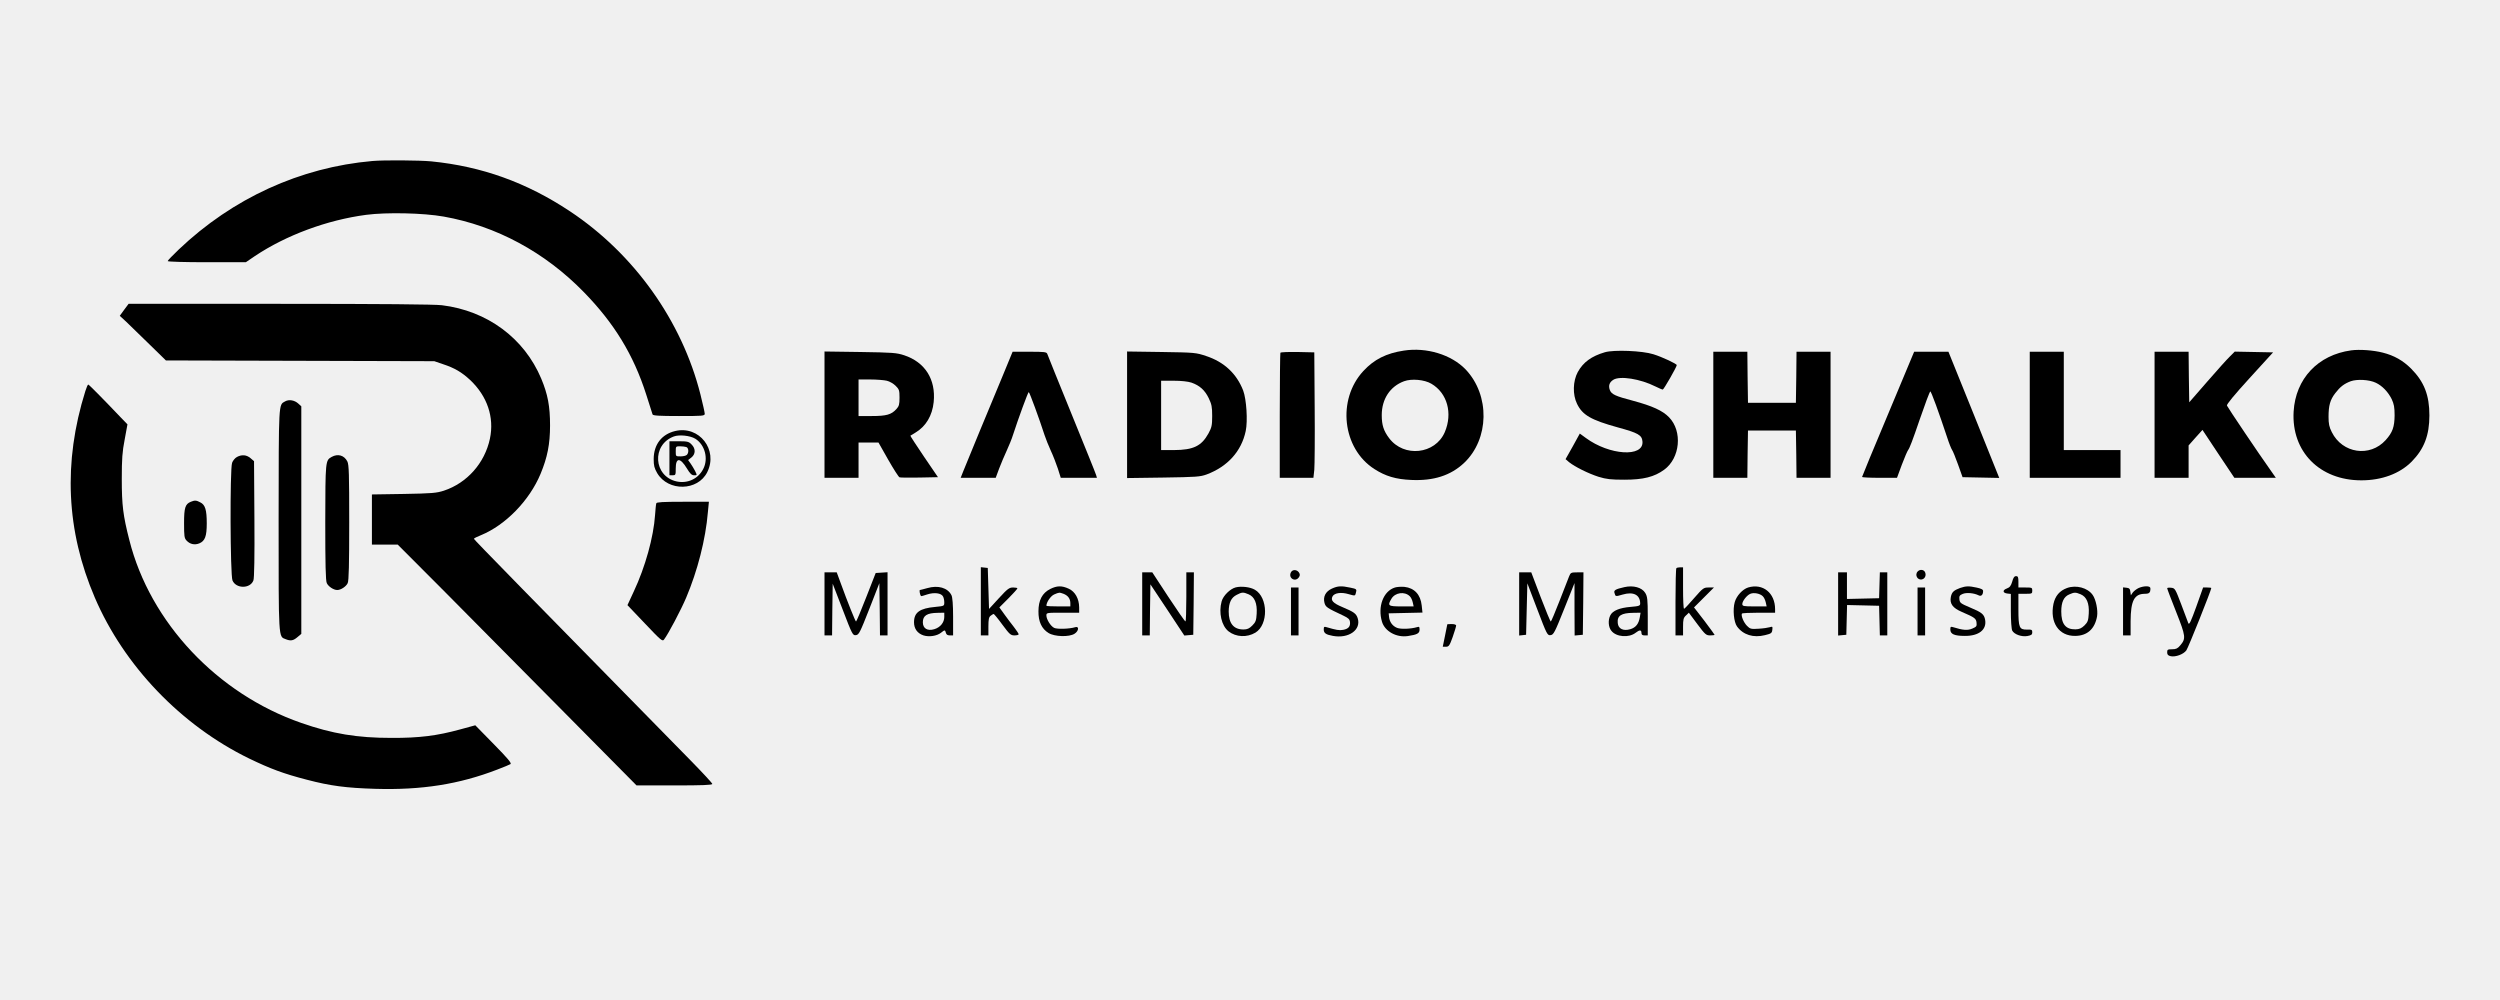
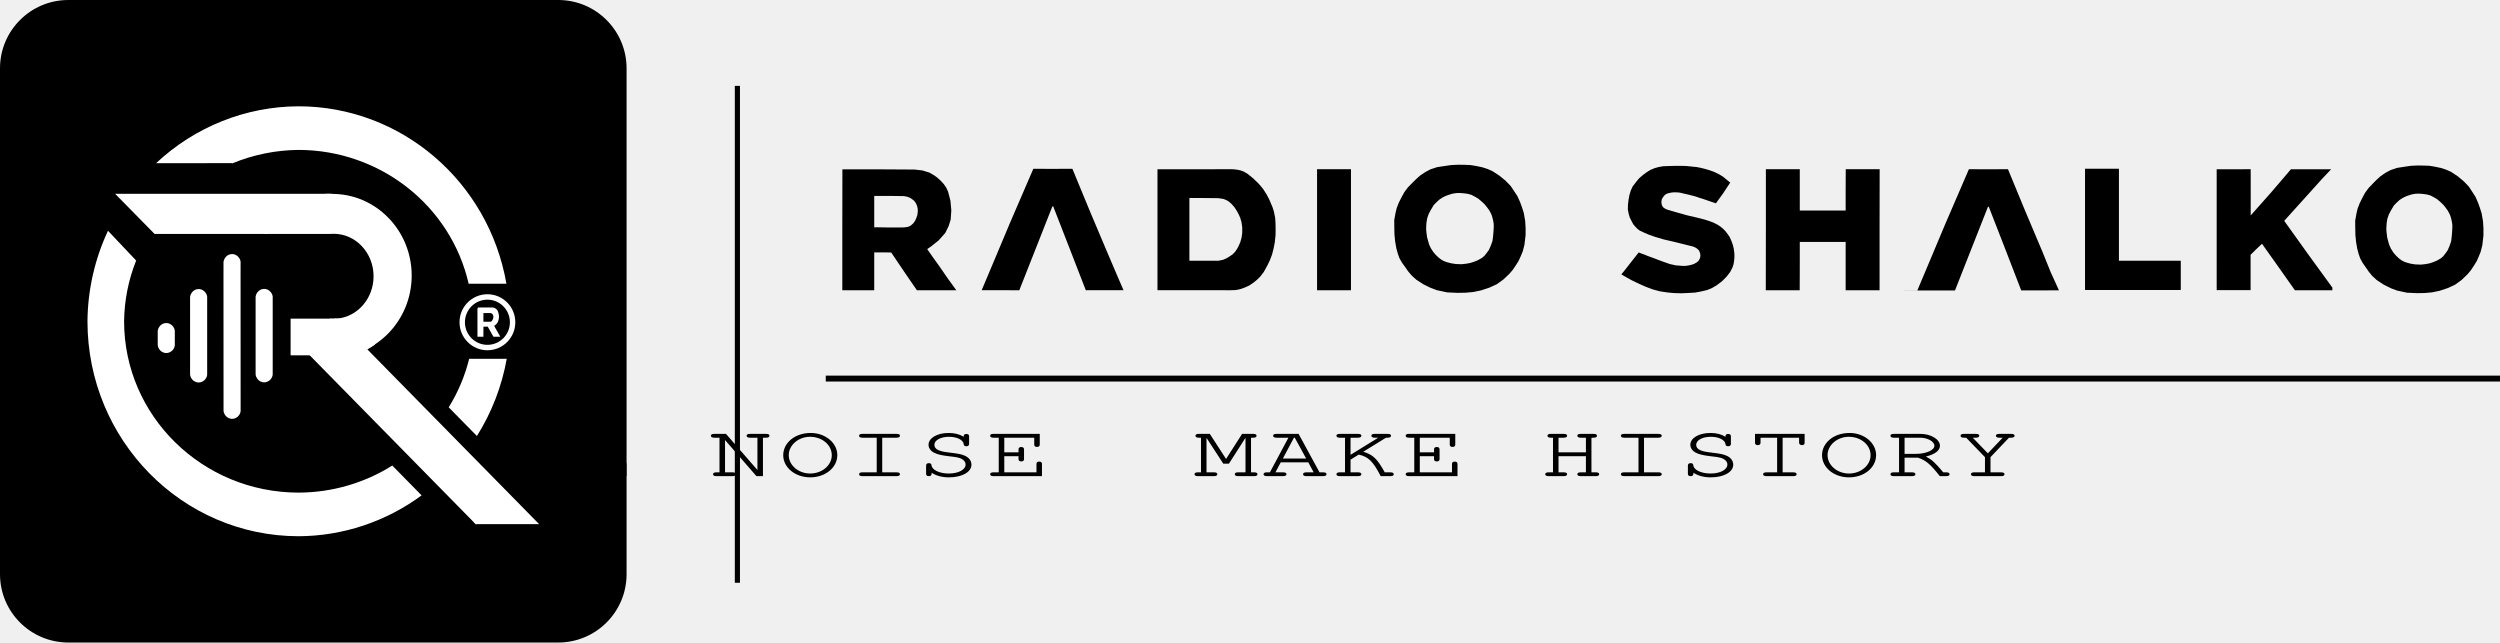
- <svg xmlns="http://www.w3.org/2000/svg" version="1.0" width="1983pt" height="793pt" viewBox="0 0 1983 793" preserveAspectRatio="xMidYMid meet">
-   <g transform="translate(0,793) scale(0.1,-0.1)" fill="#000000" stroke="none">
-     <path d="M2955 6653 c-573 -50 -1109 -295 -1537 -702 -48 -46 -88 -87 -88 -92 0 -5 136 -9 310 -9 l310 0 72 49 c247 165 572 286 883 327 161 21 453 15 615 -14 416 -74 802 -282 1111 -599 241 -247 394 -497 495 -813 26 -80 48 -151 50 -157 3 -10 53 -13 209 -13 189 0 205 1 205 18 0 9 -15 78 -34 153 -147 583 -526 1115 -1035 1453 -345 229 -699 356 -1100 396 -95 9 -373 11 -466 3z" />
-     <path d="M985 5473 l-35 -48 53 -49 c28 -27 111 -107 182 -177 l131 -128 1064 -3 1065 -3 70 -24 c91 -30 147 -63 214 -125 136 -128 193 -296 157 -466 -41 -193 -181 -351 -365 -412 -59 -19 -94 -22 -318 -26 l-253 -4 0 -199 0 -199 103 0 102 0 376 -377 c206 -208 632 -638 946 -955 l572 -578 300 0 c222 0 301 3 301 12 0 6 -78 90 -173 187 -1281 1305 -1718 1751 -1718 1757 0 4 25 17 56 29 195 80 385 275 473 487 54 130 75 235 75 383 0 154 -18 247 -70 372 -135 321 -428 538 -788 582 -61 7 -476 11 -1287 11 l-1198 0 -35 -47z" />
-     <path d="M11135 5149 c-139 -21 -236 -70 -321 -162 -210 -227 -167 -614 87 -777 88 -57 171 -82 294 -87 176 -8 311 35 417 134 202 190 208 538 13 743 -113 117 -309 177 -490 149z m219 -263 c126 -74 170 -234 106 -384 -76 -176 -324 -203 -441 -48 -44 58 -59 104 -59 183 0 128 66 228 177 269 59 22 162 13 217 -20z" />
-     <path d="M18650 5151 c-264 -36 -442 -225 -457 -486 -18 -317 206 -545 537 -545 163 0 305 53 400 149 98 100 140 208 140 366 0 160 -41 266 -145 371 -64 64 -134 104 -225 127 -74 19 -183 27 -250 18z m195 -257 c51 -24 97 -72 126 -130 18 -39 23 -64 23 -129 -1 -92 -16 -135 -71 -196 -125 -138 -343 -106 -427 63 -21 41 -26 67 -26 122 0 90 13 135 53 187 39 51 70 75 123 95 50 18 147 13 199 -12z" />
-     <path d="M12730 5136 c-106 -31 -172 -79 -215 -157 -39 -72 -42 -179 -6 -252 43 -89 110 -128 323 -187 162 -44 192 -61 196 -112 11 -127 -262 -110 -449 28 l-48 35 -56 -102 -57 -101 28 -24 c46 -37 153 -90 234 -116 62 -19 97 -23 205 -23 150 0 237 22 315 79 127 92 147 305 39 416 -51 53 -133 90 -285 131 -141 37 -172 51 -185 86 -12 33 -4 60 27 80 52 34 215 8 336 -53 26 -13 52 -24 57 -24 8 0 111 180 111 194 0 10 -114 64 -185 86 -87 28 -313 37 -385 16z" />
-     <path d="M6540 4641 l0 -501 135 0 135 0 0 140 0 140 79 0 79 0 77 -136 c43 -75 83 -138 90 -140 6 -3 77 -3 158 -2 l147 3 -111 163 c-61 90 -109 164 -108 166 2 1 21 12 41 25 82 49 133 134 144 242 18 179 -68 316 -234 371 -61 20 -92 22 -349 26 l-283 4 0 -501z m494 269 c22 -5 53 -23 70 -40 28 -28 31 -36 31 -94 0 -55 -4 -68 -25 -91 -40 -44 -79 -55 -195 -55 l-105 0 0 145 0 145 93 0 c50 0 110 -5 131 -10z" />
-     <path d="M7955 4953 c-43 -104 -126 -305 -186 -448 -59 -143 -117 -284 -128 -312 l-21 -53 139 0 139 0 27 73 c15 39 42 104 60 142 18 39 41 95 50 125 44 135 119 340 125 340 6 0 84 -213 125 -340 10 -30 32 -86 50 -125 18 -38 43 -103 56 -142 l23 -73 144 0 143 0 -7 23 c-3 12 -91 229 -194 482 -103 253 -190 468 -193 478 -6 15 -22 17 -141 17 l-134 0 -77 -187z" />
-     <path d="M8940 4640 l0 -502 288 4 c262 4 292 6 344 25 165 62 275 183 309 344 17 80 6 252 -20 321 -52 134 -151 227 -294 274 -80 27 -90 28 -354 32 l-273 4 0 -502z m511 255 c65 -23 105 -59 136 -122 24 -50 28 -70 28 -143 0 -75 -4 -91 -30 -139 -55 -99 -119 -130 -272 -131 l-103 0 0 275 0 275 99 0 c63 0 114 -6 142 -15z" />
-     <path d="M10156 5132 c-2 -4 -5 -230 -5 -500 l0 -492 134 0 133 0 7 63 c3 34 5 258 3 497 l-3 435 -132 3 c-72 1 -134 -1 -137 -6z" />
-     <path d="M13590 4640 l0 -500 135 0 135 0 2 188 3 187 190 0 190 0 3 -187 2 -188 135 0 135 0 0 500 0 500 -135 0 -135 0 -2 -202 -3 -203 -190 0 -190 0 -3 203 -2 202 -135 0 -135 0 0 -500z" />
-     <path d="M14977 4647 c-114 -271 -207 -496 -207 -500 0 -4 62 -7 139 -7 l138 0 38 103 c21 56 44 109 50 117 12 15 35 75 93 245 42 122 76 213 83 220 6 5 69 -169 134 -365 15 -47 33 -91 39 -99 6 -8 27 -59 47 -115 l36 -101 146 -3 145 -3 -201 501 -202 500 -136 0 -136 0 -206 -493z" />
-     <path d="M16100 4640 l0 -500 360 0 360 0 0 110 0 110 -225 0 -225 0 0 390 0 390 -135 0 -135 0 0 -500z" />
-     <path d="M17090 4640 l0 -500 135 0 135 0 0 129 0 128 55 62 55 61 126 -190 127 -190 164 0 165 0 -44 63 c-86 120 -338 495 -344 510 -3 10 57 83 180 218 l186 204 -152 3 -152 3 -38 -38 c-22 -21 -103 -111 -181 -201 l-142 -163 -3 201 -2 200 -135 0 -135 0 0 -500z" />
-     <path d="M677 4828 c-177 -565 -152 -1109 75 -1638 232 -541 684 -1013 1223 -1276 170 -82 274 -121 460 -169 186 -49 312 -65 541 -72 368 -11 666 36 969 153 50 19 96 38 104 43 11 7 -20 44 -132 158 l-147 150 -121 -33 c-182 -50 -323 -68 -544 -67 -271 0 -467 32 -716 119 -666 231 -1199 798 -1363 1450 -50 195 -60 278 -60 484 0 159 4 217 23 314 l22 120 -58 60 c-135 142 -248 256 -253 256 -4 0 -14 -24 -23 -52z" />
-     <path d="M2261 4746 c-52 -29 -50 3 -51 -939 0 -958 -2 -925 56 -947 40 -16 60 -12 93 16 l31 26 0 902 0 903 -23 21 c-30 28 -75 36 -106 18z" />
-     <path d="M5355 4511 c-107 -26 -169 -107 -170 -221 0 -54 5 -73 28 -113 87 -147 322 -143 397 8 88 177 -64 372 -255 326z m160 -61 c76 -47 106 -158 63 -240 -40 -78 -123 -117 -210 -99 -185 40 -201 291 -23 357 43 16 129 7 170 -18z" />
-     <path d="M5310 4295 l0 -135 25 0 c24 0 25 3 25 54 0 88 35 88 88 1 26 -43 39 -55 58 -55 24 0 24 0 8 33 -9 17 -25 45 -36 60 l-20 28 26 20 c34 27 35 71 1 104 -21 22 -33 25 -100 25 l-75 0 0 -135z m134 89 c19 -7 21 -45 4 -62 -7 -7 -29 -12 -50 -12 -38 0 -38 0 -38 40 0 39 1 40 34 40 19 0 41 -3 50 -6z" />
-     <path d="M1879 4305 c-15 -8 -32 -29 -38 -46 -18 -51 -15 -890 3 -933 28 -67 141 -67 166 0 7 17 10 191 8 486 l-3 460 -28 24 c-32 27 -69 30 -108 9z" />
-     <path d="M2631 4306 c-50 -28 -50 -29 -51 -518 0 -334 3 -464 12 -483 12 -27 54 -55 83 -55 29 0 71 28 83 55 9 19 12 149 12 481 0 386 -2 459 -15 484 -25 49 -75 63 -124 36z" />
-     <path d="M1514 3950 c-45 -18 -54 -47 -54 -170 0 -103 2 -119 20 -138 27 -29 64 -37 101 -22 45 19 59 56 59 158 0 107 -12 148 -51 167 -31 17 -44 18 -75 5z" />
-     <path d="M5206 3938 c-3 -7 -7 -49 -10 -93 -12 -175 -77 -411 -169 -607 l-50 -108 139 -146 c127 -134 139 -144 151 -127 35 46 136 238 176 333 90 213 154 461 172 678 l8 82 -207 0 c-157 0 -208 -3 -210 -12z" />
-     <path d="M7780 3161 l0 -271 30 0 30 0 0 71 c0 57 4 75 18 85 9 7 20 14 24 14 3 0 35 -38 69 -85 57 -77 66 -85 96 -85 18 0 33 4 33 9 0 5 -17 31 -38 58 -21 26 -55 72 -76 101 l-39 54 72 72 c39 39 71 75 71 79 0 4 -15 7 -34 7 -31 0 -44 -10 -113 -85 l-78 -85 -5 163 -5 162 -27 3 -28 3 0 -270z" />
-     <path d="M13297 3423 c-4 -3 -7 -125 -7 -270 l0 -263 30 0 30 0 0 68 c0 58 3 72 23 90 l23 22 67 -90 c62 -83 70 -90 102 -90 19 0 35 2 35 5 0 2 -37 52 -81 111 l-82 106 79 79 79 79 -42 0 c-40 0 -45 -4 -115 -84 -40 -46 -76 -85 -80 -85 -5 -1 -8 73 -8 164 l0 165 -23 0 c-13 0 -27 -3 -30 -7z" />
-     <path d="M10240 3391 c-25 -47 36 -83 64 -38 8 12 8 22 0 35 -16 25 -51 27 -64 3z" />
-     <path d="M15212 3398 c-28 -28 -1 -75 36 -63 23 7 33 36 20 59 -11 19 -39 21 -56 4z" />
-     <path d="M6540 3140 l0 -250 30 0 30 0 2 205 3 205 79 -205 c76 -199 80 -206 105 -203 24 3 32 19 106 207 l80 205 3 -207 2 -207 30 0 30 0 0 251 0 250 -47 -3 -47 -3 -75 -192 c-41 -106 -78 -193 -81 -193 -5 0 -69 159 -121 303 l-32 87 -48 0 -49 0 0 -250z" />
-     <path d="M9060 3140 l0 -250 30 0 30 0 2 203 3 202 135 -203 134 -203 36 3 35 3 3 248 2 247 -30 0 -30 0 0 -195 c0 -107 -3 -195 -7 -194 -5 0 -65 88 -136 195 l-127 194 -40 0 -40 0 0 -250z" />
-     <path d="M12050 3139 l0 -250 28 3 27 3 5 204 5 204 79 -207 c76 -200 80 -207 105 -204 24 3 33 20 108 208 l82 205 0 -208 1 -208 33 3 32 3 3 248 2 247 -50 0 c-48 0 -52 -2 -64 -32 -7 -18 -41 -106 -76 -195 -35 -90 -66 -163 -69 -163 -4 0 -40 88 -81 195 l-74 195 -48 0 -48 0 0 -251z" />
-     <path d="M14580 3139 l0 -250 33 3 32 3 3 118 3 118 127 -3 127 -3 3 -117 3 -118 29 0 30 0 0 250 0 250 -30 0 -29 0 -3 -102 -3 -103 -127 -3 -128 -3 0 106 0 105 -35 0 -35 0 0 -251z" />
-     <path d="M15961 3317 c-10 -34 -19 -46 -43 -55 -36 -13 -33 -36 5 -40 l27 -3 0 -135 c0 -78 5 -144 11 -156 16 -30 74 -51 120 -43 32 6 39 11 39 30 0 20 -5 22 -41 21 -62 -1 -69 15 -69 161 l0 123 55 0 c52 0 55 1 55 25 0 24 -3 25 -55 25 l-55 0 0 45 c0 37 -3 45 -19 45 -13 0 -22 -12 -30 -43z" />
-     <path d="M7355 3265 c-27 -8 -54 -14 -58 -15 -7 0 0 -38 8 -48 2 -2 24 4 50 13 55 18 111 11 125 -16 6 -10 10 -31 10 -47 0 -29 -1 -29 -71 -36 -124 -11 -169 -44 -169 -122 0 -51 27 -88 75 -104 44 -14 106 -5 139 21 30 24 32 24 39 -1 3 -14 14 -20 31 -20 l26 0 0 148 c0 97 -5 155 -13 171 -30 59 -106 81 -192 56z m135 -229 c0 -44 -32 -83 -80 -97 -53 -16 -90 6 -90 55 0 53 33 74 118 75 l52 1 0 -34z" />
-     <path d="M8330 3258 c-63 -32 -93 -89 -93 -177 -1 -82 26 -139 80 -172 48 -30 164 -33 206 -6 35 22 38 63 5 52 -45 -14 -145 -17 -167 -5 -28 14 -61 68 -61 98 0 22 2 22 130 22 l130 0 0 43 c-1 68 -32 124 -82 147 -56 26 -94 25 -148 -2z m106 -38 c35 -14 53 -38 54 -72 l0 -28 -95 0 c-52 0 -95 2 -95 5 0 28 34 78 62 90 40 17 40 17 74 5z" />
-     <path d="M9802 3271 c-44 -11 -100 -66 -112 -111 -25 -89 -1 -194 55 -238 59 -46 146 -50 213 -10 104 63 101 279 -4 340 -37 22 -107 30 -152 19z m102 -55 c47 -20 69 -71 64 -153 -3 -55 -8 -68 -35 -95 -24 -24 -40 -31 -70 -31 -78 0 -117 48 -117 143 1 71 20 110 64 132 42 22 51 22 94 4z" />
-     <path d="M10564 3261 c-50 -23 -71 -65 -58 -114 10 -33 19 -39 149 -100 40 -19 51 -29 53 -51 4 -35 -12 -54 -54 -62 -31 -6 -56 -1 -131 21 -20 6 -23 4 -23 -18 0 -29 17 -41 73 -51 126 -23 226 49 196 141 -12 36 -29 49 -122 88 -74 31 -94 53 -77 85 15 27 69 35 128 17 49 -14 51 -14 56 7 9 33 9 34 -44 45 -70 15 -98 14 -146 -8z" />
-     <path d="M11065 3270 c-92 -28 -139 -152 -103 -272 23 -76 115 -127 206 -113 73 11 92 21 92 51 0 23 -3 25 -22 19 -48 -14 -128 -17 -157 -5 -35 14 -59 46 -63 86 l-3 29 134 3 134 3 -6 56 c-9 87 -58 139 -137 148 -25 2 -59 0 -75 -5z m117 -69 c10 -9 20 -31 24 -49 l7 -32 -97 0 c-106 0 -112 5 -79 61 29 49 104 60 145 20z" />
-     <path d="M12885 3273 c-71 -16 -86 -25 -79 -46 9 -30 6 -30 65 -13 85 25 138 -2 139 -70 0 -19 -7 -22 -77 -28 -86 -7 -142 -30 -160 -67 -19 -37 -16 -93 8 -122 38 -50 140 -58 193 -16 31 24 46 24 46 -1 0 -15 7 -20 25 -20 l25 0 0 153 c0 133 -3 156 -20 184 -26 43 -94 62 -165 46z m122 -239 c-9 -53 -32 -82 -76 -95 -55 -16 -95 3 -99 49 -6 58 28 80 122 81 l59 1 -6 -36z" />
-     <path d="M13866 3270 c-44 -14 -92 -66 -106 -116 -17 -59 -7 -159 18 -193 49 -67 130 -92 222 -69 49 12 55 16 58 42 3 26 2 28 -20 21 -13 -4 -52 -10 -88 -12 -61 -4 -68 -2 -93 23 -26 26 -49 81 -40 97 2 4 62 7 134 7 l129 0 0 28 c0 129 -97 207 -214 172z m116 -69 c10 -9 20 -31 24 -49 l7 -32 -97 0 c-87 0 -96 2 -96 19 0 23 36 70 64 81 28 12 77 2 98 -19z" />
-     <path d="M15547 3266 c-51 -19 -65 -33 -73 -71 -10 -54 15 -88 88 -119 102 -44 113 -52 116 -86 3 -27 -1 -32 -34 -46 -37 -16 -74 -13 -151 11 -20 6 -23 4 -23 -18 0 -37 32 -51 115 -51 112 -1 175 50 161 128 -8 44 -27 59 -121 98 -73 31 -80 36 -83 64 -3 26 2 33 26 43 30 13 90 7 126 -11 20 -11 36 3 36 34 0 12 -14 19 -50 27 -64 14 -86 13 -133 -3z" />
-     <path d="M16396 3266 c-60 -22 -94 -63 -108 -126 -30 -148 43 -256 173 -254 95 1 155 55 173 155 8 48 -9 134 -35 170 -40 57 -131 81 -203 55z m108 -50 c47 -20 69 -71 64 -153 -3 -55 -8 -68 -34 -94 -24 -23 -40 -30 -71 -31 -79 -1 -113 42 -113 142 0 74 20 117 63 135 41 18 50 18 91 1z" />
-     <path d="M16964 3266 c-17 -8 -38 -24 -47 -36 l-15 -22 -4 28 c-2 23 -9 30 -30 32 l-28 3 0 -190 0 -191 30 0 30 0 0 113 c1 163 29 217 114 217 26 0 36 5 41 20 3 11 3 24 0 30 -9 14 -54 12 -91 -4z" />
-     <path d="M10240 3080 l0 -190 30 0 30 0 0 190 0 190 -30 0 -30 0 0 -190z" />
-     <path d="M15210 3080 l0 -190 30 0 30 0 0 190 0 190 -30 0 -30 0 0 -190z" />
-     <path d="M17190 3264 c0 -5 32 -89 71 -187 77 -195 79 -212 32 -267 -20 -24 -33 -30 -64 -30 -35 0 -39 -3 -39 -24 0 -19 7 -26 28 -31 39 -8 101 15 124 46 15 20 198 478 198 495 0 2 -15 4 -33 4 l-32 0 -54 -152 c-42 -116 -56 -147 -63 -132 -4 10 -30 78 -56 149 -48 126 -50 130 -81 133 -17 2 -31 0 -31 -4z" />
-     <path d="M11480 2978 c0 -2 -8 -42 -18 -90 l-18 -88 25 0 c23 0 29 8 54 78 15 43 27 83 27 90 0 7 -14 12 -35 12 -19 0 -35 -1 -35 -2z" />
+ <svg xmlns="http://www.w3.org/2000/svg" width="3403.623" height="874.765" viewBox="0 0 3403.623 874.765" version="1.1" id="svg1" xml:space="preserve">
+   <defs id="defs1" />
+   <g id="g156" transform="translate(-243.3368,-642.6175)">
+     <g id="g100" transform="matrix(1.310121,0,0,1.310121,-370.9499,-86.54669)" style="display:inline;fill:#000000">
+       <g id="g99" transform="matrix(1.251735,0,0,1.251735,-1571.762,367.2948)" style="display:inline;fill:#000000">
+         <g id="g31-9" transform="matrix(0.5458994,0,0,0.5724586,1657.852,-323.1039)" style="display:inline;fill:#000000">
+           <path style="display:inline;opacity:1;fill:#000000;stroke-width:0.701" d="m 2150.268,1252.564 -7.652,-1.55 -7.917,-1.604 -10.005,-3.585 -10.537,-4.943 -10.953,-6.806 -6.792,-5.819 -5.524,-6.261 -4.541,-6.19 -4.832,-6.388 -3.989,-6.734 -2.45,-6.696 -2.188,-7.618 -1.834,-10.169 -0.97,-9.754 -0.232,-10.497 -0.073,-10.168 1.822,-9.837 1.891,-7.628 3.201,-7.794 4.29,-8.125 4.009,-6.987 5.413,-6.953 6.878,-6.734 5.919,-5.572 5.902,-5.022 7.842,-5.009 7.892,-3.988 9.997,-3.164 10.179,-1.478 11.419,-1.588 10.787,-0.471 10.029,0.15 8.05,0.283 8.252,1.257 10.066,1.988 7.941,2.448 7.513,3.152 10.39,6.419 9.571,7.454 7.788,7.655 5.622,8.023 4.592,6.609 4.075,8.668 2.966,7.732 2.643,7.877 2.174,11.777 0.639,10.25 v 10.208 l -0.861,6.926 -0.897,7.216 -2.58,9.566 -3.1,7.112 -3.064,6.483 -4.374,6.657 -4.809,6.744 -5.14,5.682 -9.109,8.22 -10.139,6.9 -11.374,4.94 -12.808,3.979 -11.579,2.257 -11.314,0.966 -12.297,0.228 -8.007,-0.352 z m 46.398,-46.536 6.18,-3.26 4.062,-3.197 3.83,-4.645 2.972,-3.961 2.593,-5.44 2.781,-7.229 0.816,-5.535 0.475,-4.851 0.5,-5.878 0.237,-5.393 -0.079,-3.34 -0.597,-3.419 -0.595,-2.927 -0.985,-3.581 -1.124,-3.424 -1.567,-3.003 -2.344,-4.003 -3.023,-3.903 -3.845,-4.497 -4.522,-3.978 -4.912,-3.971 -5.217,-2.896 -5.306,-2.627 -5.646,-1.46 -5.85,-0.75 -6.772,-0.471 -4.913,0.193 -5.182,0.791 -3.916,1.066 -6.315,2.091 -4.732,2.169 -4.93,3.044 -4.186,3.591 -4.534,4.339 -4.391,6.921 -3.478,6.129 -2.315,6.453 -1.085,6.348 -0.337,4.927 -0.161,4.106 0.498,5.244 0.9,6.618 1.611,5.662 1.553,4.973 2.499,5.239 3.856,5.751 3.58,3.98 4.551,4.154 4.462,3.192 4.327,2.144 4.498,1.462 5.748,1.407 7.213,1.056 8.693,0.275 7.363,-0.784 5.82,-1.033 5.443,-1.652 z m 288.359,46.631 -11.449,-1.672 -10.317,-2.656 -11.112,-3.948 -9.295,-3.937 -11.727,-5.344 -8.234,-4.325 -7.723,-4.349 3.805,-4.371 11.444,-13.966 11.112,-13.467 4.211,1.617 4.839,1.617 4.195,1.724 6.277,2.186 5.127,1.779 4.979,1.847 6.519,2.304 6.469,2.193 5.202,1.685 4.895,1.02 3.701,0.785 4.129,0.28 c 3.664,0.447 6.474,0.499 10.139,0.529 l 5.078,-0.696 3.967,-0.825 4.011,-1.213 4.038,-2.111 3.164,-2.442 1.753,-2.841 0.766,-2.13 0.432,-2.604 -0.545,-3.723 -1.632,-3.803 -2.473,-2.318 -2.397,-1.625 -4.171,-1.773 -9.425,-2.234 -7.469,-1.77 -11.924,-2.826 -16.164,-3.572 -12.787,-3.652 -8.776,-2.863 -8.217,-3.376 -6.809,-3.115 -3.764,-2.904 -2.205,-2.268 -3.195,-3.439 -2.306,-3.96 -3.263,-6.205 -1.575,-5.081 -1.32,-6.614 0.238,-6.919 0.837,-7.089 1.354,-6.863 2.171,-6.812 2.706,-5.528 5.297,-6.63 4.628,-5.309 5.841,-4.821 5.964,-4.164 5.447,-3.188 5.926,-2.371 6.58,-1.792 7.118,-1.125 9.259,-0.306 7.688,-0.185 8.087,-0.053 9.47,0.201 7.755,0.759 7.858,0.701 5.93,1.117 6.727,1.525 6.969,1.943 7.631,2.592 7.292,3.42 5.927,3.42 5.505,4.321 5.505,4.321 -11.098,15.96 -10.671,14.08 c -4.295,-1.472 -8.15,-2.562 -12.153,-3.927 -1.761,-0.6 -5.143,-1.722 -7.408,-2.468 -1.989,-0.656 -4.42,-1.29 -6.101,-1.768 -1.942,-0.552 -3.89,-1.456 -5.863,-1.914 l -3.999,-1.029 -6.648,-1.61 -6.697,-1.421 -6.468,-1.451 -5.08,-0.357 -3.975,-0.015 -3.7,0.437 -3.121,0.604 -3.341,0.938 -2.75,1.581 -2.168,2.252 -1.604,2.356 -1.029,1.651 -0.559,2.103 -0.204,2.715 0.357,2.72 0.868,2.326 1.617,2.153 2.218,1.563 3.638,1.668 12.992,3.617 18.267,4.87 17.173,3.809 8.685,2.185 6.763,2.037 6.468,2.319 6.11,2.95 4.417,2.691 4.437,3.473 3.841,3.888 3.111,3.946 3.162,4.514 1.821,3.95 1.447,3.493 1.495,4.298 1.134,4.773 0.832,5.75 0.223,5.274 -0.525,6.618 -1.006,5.432 -1.596,4.281 -3.256,6.102 -5.566,6.949 -7.109,6.81 -8.295,5.921 -7.268,4.023 -7.128,2.719 -9.838,2.2 -8.502,1.459 -9.825,0.527 -10.762,0.467 -11.043,-0.283 z m -1254.621,-91.477 0.128,-87.079 55.362,0.017 54.364,0.302 11.881,1.295 10.48,3.049 7.231,3.918 4.872,3.337 5.176,4.452 4.879,5.07 3.764,5.322 2.782,5.852 3.511,12.943 1.35,13.846 -0.932,13.275 -3.1,9.524 -5.097,9.952 -10.034,10.81 -11.317,8.671 -6.177,4.013 7.546,10.396 10.84,14.409 12.243,16.983 13.628,17.939 h -29.969 -29.969 l -19.6,-27.213 -19.52,-27.613 -12.893,-0.049 -12.893,-0.049 v 27.662 27.302 h -24.268 -24.268 z m 100.865,-3.928 3.405,-1.732 3.633,-3.103 2.706,-3.566 1.87,-3.955 1.661,-4.566 0.686,-5.719 -0.213,-3.507 -0.813,-3.619 -1.659,-3.847 -2.802,-3.836 -3.648,-2.732 -3.322,-1.913 -4.43,-1.516 -4.596,-0.712 -21.904,-0.285 h -22.902 v 20.729 20.729 l 0.01,4.139 4.035,-0.094 17.761,0.285 h 18.76 l 5.918,-0.17 z m 111.203,91.875 c 13.752,-30.618 28.338,-64.567 41.998,-95.245 l 36.431,-80.559 27.513,0.104 31.882,-0.104 26.207,60.556 26.207,59.154 12.588,28.169 12.725,28.182 -29.523,0.043 -27.802,0.022 -24.685,-60.708 -24.042,-58.894 -0.887,-2.076 h -1.187 l -25.083,60.69 -25.242,61.007 c -264.58,0 212.963,-0.037 -27.903,-0.024 -8.802,4e-4 -18.564,0 -29.357,0 z m 267.229,-88.225 v -86.85 l 57.731,-0.016 39.197,-0.089 7.742,0.025 8.098,-0.072 4.83,0.324 4.323,0.524 4.589,0.964 4.79,1.713 6.056,3.413 4.448,3.445 3.817,3.006 3.334,3.064 3.317,3.009 4.341,4.498 4.2,4.962 5.077,7.62 3.87,6.961 2.744,6.098 2.404,5.427 2.106,6.273 1.97,9.276 0.532,8.239 0.14,8.114 -0.091,8.459 -1.209,11.033 -1.75,8.471 -2.382,8.919 -3.451,8.638 -3.863,7.567 -5.104,8.787 -5.416,6.853 -5.068,4.748 -5.032,3.94 -6.562,4.235 -6.027,2.676 -5.941,2.145 -4.534,1.149 -5.022,0.792 c -8.532,0.27 -11.565,0.374 -18.737,0.131 h -49.734 -49.734 z m 105.097,42.173 4.765,-2.814 4.352,-2.817 3.938,-3.877 2.966,-4.198 2.459,-4.48 2.335,-5.055 1.992,-6.752 0.986,-7.197 0.018,-7.603 -1.164,-7.719 -1.859,-5.953 -2.379,-5.237 -2.991,-5.187 -3.575,-5.285 -4.766,-5.033 -4.344,-3.47 -3.344,-1.782 -4.382,-1.62 -7.662,-1.056 -21.912,-0.211 -21.993,-0.05 v 45.503 45.503 h 22.04 22.04 l 6.741,-1.263 z m 137.585,-41.894 v -87.236 h 25.785 25.785 v 87.236 88.288 h -25.785 -25.785 z m 682.543,0 v -87.219 h 25.785 25.785 v 29.582 30.335 h 34.886 34.886 v -30.335 l 0.125,-29.582 h 25.785 25.785 l -0.125,87.219 v 88.349 h -25.785 -25.785 v -35.262 -34.886 h -34.886 -34.886 v 34.886 l -0.126,35.262 h -25.785 -25.785 z m 485.364,0 V 1073.21 h 25.785 25.785 v 66.738 66.737 h 47.02 47.02 v 21.235 21.235 h -72.805 -72.805 z m 200.213,0 v -87.182 h 24.026 l 27.685,-0.043 0.044,33.962 -0.035,33.099 31.36,-33.732 29.908,-33.311 h 30.564 30.564 l -13.53,13.643 -13.616,14.409 -22.129,23.407 -22.129,23.407 18.878,25.129 18.878,25.129 17.739,23.26 17.739,23.26 v 3.847 h -28.501 -28.501 l -24.894,-33.67 -25.134,-33.718 -8.847,7.981 -5.001,4.691 -3.496,3.284 v 24.287 26.988 h -25.785 -25.785 z" id="path8-1" />
+           <path style="display:inline;fill:#000000;stroke-width:0.691" d="m 3609.755,1253.002 -7.472,-1.544 -7.73,-1.598 -9.769,-3.572 -10.288,-4.925 -10.694,-6.782 -6.632,-5.798 -5.394,-6.239 -4.434,-6.168 -4.718,-6.365 -3.894,-6.71 -2.392,-6.672 -2.137,-7.591 -1.791,-10.133 -0.947,-9.72 -0.227,-10.459 -0.072,-10.132 1.779,-9.802 1.847,-7.601 3.126,-7.767 4.189,-8.096 3.914,-6.963 5.285,-6.928 6.715,-6.71 5.779,-5.552 5.763,-5.004 7.657,-4.992 7.705,-3.973 9.761,-3.153 9.939,-1.473 11.15,-1.582 10.532,-0.469 9.792,0.15 7.859,0.282 8.057,1.253 9.828,1.981 7.754,2.439 7.335,3.141 10.144,6.396 9.345,7.428 7.604,7.628 5.489,7.994 4.483,6.585 3.979,8.637 2.896,7.705 2.581,7.848 2.122,11.736 0.624,10.213 v 10.171 l -0.841,6.902 -0.876,7.19 -2.519,9.531 -3.027,7.087 -2.992,6.46 -4.271,6.634 -4.696,6.72 -5.018,5.662 -8.894,8.191 -9.899,6.876 -11.106,4.922 -12.506,3.965 -11.305,2.249 -11.046,0.963 -12.007,0.227 -7.817,-0.35 z m 45.302,-46.371 6.034,-3.248 3.966,-3.185 3.74,-4.629 2.901,-3.946 2.532,-5.421 2.715,-7.204 0.797,-5.516 0.464,-4.834 0.488,-5.857 0.232,-5.374 -0.077,-3.328 -0.583,-3.407 -0.58,-2.917 -0.962,-3.568 -1.097,-3.412 -1.53,-2.993 -2.288,-3.989 -2.952,-3.889 -3.754,-4.481 -4.416,-3.964 -4.795,-3.957 -5.094,-2.885 -5.181,-2.618 -5.512,-1.455 -5.712,-0.748 -6.612,-0.47 -4.797,0.192 -5.059,0.789 -3.823,1.062 -6.166,2.083 -4.62,2.161 -4.813,3.034 -4.087,3.579 -4.426,4.324 -4.287,6.897 -3.395,6.107 -2.261,6.43 -1.059,6.325 -0.329,4.909 -0.158,4.092 0.487,5.225 0.879,6.594 1.573,5.641 1.516,4.956 2.44,5.221 3.765,5.73 3.495,3.966 4.443,4.14 4.356,3.18 4.225,2.137 4.392,1.457 5.612,1.402 7.043,1.052 8.488,0.274 7.189,-0.781 5.682,-1.029 5.314,-1.646 z" id="path8-4-4" />
+           <path style="display:inline;opacity:1;fill:#000000;stroke-width:0.701" d="m 2865.274,1249.728 c 13.752,-30.618 28.338,-64.567 41.998,-95.245 l 36.431,-80.559 27.514,0.104 31.882,-0.104 26.207,60.556 26.207,59.154 12.542,29.583 12.559,26.352 -30.188,0.142 -27.163,0.022 -24.447,-60.39 -24.042,-58.894 -0.887,-2.076 H 2972.7 l -25.083,60.689 -25.083,60.69 c -264.58,0 212.963,-0.037 -27.903,-0.024 -8.802,4e-4 -18.564,-0.064 -29.357,-0.064 z" id="path8-2-0" />
+           <text xml:space="preserve" style="font-style:normal;font-variant:normal;font-weight:800;font-stretch:normal;font-size:385.536px;font-family:'.Hiragino Kaku Gothic Interface';-inkscape-font-specification:'.Hiragino Kaku Gothic Interface, Ultra-Bold';font-variant-ligatures:normal;font-variant-caps:normal;font-variant-numeric:normal;font-variant-east-asian:normal;text-align:start;writing-mode:lr-tb;direction:ltr;text-anchor:start;fill:#000000;stroke-width:1.024" x="1623.986" y="1656.353" id="text31-6" transform="scale(1.024037,0.976527)">
+             <tspan id="tspan31-2" style="fill:#000000;stroke-width:1.024" x="1623.986" y="1656.353" />
+           </text>
+         </g>
+       </g>
+       <text xml:space="preserve" style="font-style:normal;font-variant:normal;font-weight:normal;font-stretch:normal;font-size:92.805px;line-height:0;font-family:Courier;-inkscape-font-specification:'Courier, Normal';font-variant-ligatures:normal;font-variant-caps:normal;font-variant-numeric:normal;font-variant-east-asian:normal;text-align:start;letter-spacing:4.83px;word-spacing:0px;writing-mode:lr-tb;direction:ltr;text-anchor:start;display:inline;opacity:1;fill:#000000;stroke-width:0.247" x="2572.689" y="1250.375" id="text32" transform="scale(1.189284,0.8408422)">
+         <tspan id="tspan32" x="2577.519" y="1250.375" style="font-style:normal;font-variant:normal;font-weight:normal;font-stretch:normal;font-size:92.805px;line-height:0;font-family:Courier;-inkscape-font-specification:'Courier, Normal';font-variant-ligatures:normal;font-variant-caps:normal;font-variant-numeric:normal;font-variant-east-asian:normal;text-align:end;letter-spacing:4.83px;word-spacing:0px;writing-mode:lr-tb;text-anchor:end;fill:#000000;stroke-width:0.247">MAKE NOISE  MAKE HISTORY</tspan>
+       </text>
+       <rect style="fill:#000000;stroke-width:0.505" id="rect33" width="1739.835" height="6.141" x="1326.989" y="946.899" />
+     </g>
+     <rect style="display:inline;fill:#000000;stroke-width:0.336" id="rect33-2" width="676.482" height="7.002" x="759.535" y="-1250.751" transform="rotate(90)" />
+     <g id="g155" transform="matrix(0.8288703,0,0,0.8288703,-827.6167,584.9422)">
+       <rect style="fill:#000000;stroke-width:0.592" id="rect154" width="1029.173" height="1055.37" x="1292.064" y="69.583" rx="112.273" ry="112.273" />
+       <g id="g152-9" transform="matrix(0.8023949,0,0,0.8023949,1253.204,-225.3647)" style="display:inline;fill:#ffffff">
+         <g id="g151-7" style="fill:#ffffff" transform="matrix(1.124198,0,0,1.143726,-65.52654,-210.002)">
+           <g id="g98-5" transform="matrix(0.670039,0,0,0.670039,-1118.617,321.0081)" style="opacity:1;fill:#ffffff">
+             <path style="display:inline;fill:#ffffff" d="m 710.05,1170.142 c -1.636,-0.515 -2.037,-0.69 -3.385,-1.244 -0.308,-0.127 -0.788,-0.379 -1.164,-0.551 -0.295,-0.135 -0.627,-0.295 -1.019,-0.512 l -1.572,-0.934 -1.35,-0.956 -1.51,-1.351 -1.229,-1.394 c -0.209,-0.237 -0.507,-0.598 -0.796,-0.944 -0.247,-0.296 -0.386,-0.475 -0.657,-0.786 -0.148,-0.171 -0.314,-0.424 -0.429,-0.602 -0.211,-0.327 -0.287,-0.483 -0.503,-0.75 -0.158,-0.196 -0.363,-0.517 -0.459,-0.72 -0.139,-0.295 -0.35,-0.542 -0.508,-0.839 -0.082,-0.154 -0.188,-0.363 -0.286,-0.549 -0.092,-0.176 -0.215,-0.458 -0.333,-0.697 -0.097,-0.196 -0.236,-0.426 -0.294,-0.608 -0.083,-0.26 -0.225,-0.543 -0.293,-0.71 l -0.238,-0.584 -0.264,-0.635 -0.376,-1.201 -0.328,-1.204 -0.241,-1.108 -0.142,-0.995 -0.064,-0.94 -0.005,-17.963 -0.005,-19.445 0.248,-1.637 0.396,-1.405 c 0.453,-1.754 0.456,-1.646 0.965,-3.06 0.27,-0.749 0.535,-1.262 0.831,-1.825 0.308,-0.586 0.653,-1.223 1.248,-2.058 l 1.79,-2.61 2.709,-2.794 2.409,-1.81 2.095,-1.259 2.37,-1.046 2.166,-0.711 2.649,-0.55 2.351,-0.245 2.389,-0.01 2.046,0.239 2.261,0.462 2.03,0.593 2.211,0.952 1.92,1.133 1.551,1.028 1.253,0.933 1.363,1.272 1.379,1.444 1.288,1.548 1.145,1.731 0.833,1.285 1.249,2.696 0.505,1.619 0.545,2.136 0.248,1.629 v 18.219 19.032 1.268 l -0.27,1.708 -0.365,1.733 -0.564,1.731 -0.668,1.662 c -0.218,0.543 -0.441,1.013 -0.709,1.443 -0.225,0.361 -0.501,0.882 -0.769,1.27 -0.215,0.31 -0.47,0.661 -0.701,1.069 -0.319,0.565 -0.639,0.976 -1.035,1.456 -0.185,0.224 -0.675,0.811 -1.335,1.517 -0.72,0.771 -1.409,1.365 -2.278,2.047 -0.649,0.509 -1.591,1.246 -2.497,1.709 l -1.41,0.803 -1.523,0.695 -2.034,0.844 -2.122,0.571 -1.963,0.342 -2.257,0.162 -1.848,-10e-4 -2.775,-0.306 z" id="path181-6-4-6" transform="translate(1556.78,46.66875)" />
+             <path style="display:inline;fill:#ffffff" d="m 798.004,1248.834 c -1.636,-0.515 -2.037,-0.69 -3.385,-1.244 -0.308,-0.127 -0.788,-0.379 -1.164,-0.551 -0.295,-0.135 -0.634,-0.283 -1.019,-0.512 l -1.572,-0.934 -1.35,-0.956 -1.51,-1.351 -1.229,-1.394 c -0.209,-0.237 -0.507,-0.598 -0.796,-0.944 -0.247,-0.296 -0.386,-0.475 -0.657,-0.786 -0.148,-0.171 -0.314,-0.424 -0.429,-0.602 -0.211,-0.327 -0.287,-0.483 -0.503,-0.75 -0.158,-0.196 -0.363,-0.517 -0.459,-0.72 -0.139,-0.295 -0.35,-0.542 -0.508,-0.839 -0.082,-0.154 -0.188,-0.363 -0.286,-0.549 -0.092,-0.176 -0.215,-0.458 -0.333,-0.697 -0.097,-0.196 -0.236,-0.426 -0.294,-0.608 -0.083,-0.26 -0.225,-0.543 -0.293,-0.71 l -0.238,-0.584 -0.264,-0.635 -0.376,-1.201 -0.328,-1.204 -0.241,-1.108 -0.142,-0.995 -0.064,-0.94 -0.005,-187.13 -0.005,-19.792 0.248,-1.637 0.396,-1.405 c 0.453,-1.754 0.456,-1.646 0.965,-3.06 0.27,-0.749 0.535,-1.262 0.831,-1.825 0.308,-0.586 0.653,-1.223 1.248,-2.058 l 1.79,-2.61 2.709,-2.794 2.409,-1.81 2.095,-1.259 2.37,-1.046 2.166,-0.711 2.649,-0.55 2.351,-0.245 2.389,-0.01 2.046,0.239 2.261,0.462 2.03,0.593 2.211,0.952 1.92,1.133 1.551,1.028 1.253,0.933 1.363,1.272 1.379,1.444 1.288,1.548 1.145,1.731 0.833,1.285 1.249,2.696 0.505,1.619 0.545,2.136 0.248,1.629 v 18.566 188.199 1.268 l -0.27,1.708 -0.365,1.733 -0.564,1.731 -0.668,1.662 c -0.218,0.543 -0.441,1.013 -0.709,1.443 -0.225,0.361 -0.501,0.882 -0.769,1.27 -0.215,0.31 -0.47,0.661 -0.701,1.069 -0.319,0.565 -0.639,0.976 -1.035,1.456 -0.185,0.224 -0.675,0.811 -1.335,1.517 -0.72,0.771 -1.409,1.365 -2.278,2.047 -0.649,0.509 -1.613,1.206 -2.497,1.709 l -1.41,0.803 -1.523,0.695 -2.034,0.844 -2.122,0.571 -1.963,0.342 -2.257,0.162 -1.848,-10e-4 -2.775,-0.306 z" id="path181-6-4-0-1" transform="translate(1556.78,46.66875)" />
+             <path style="display:inline;fill:#ffffff" d="m 976.068,1248.412 c -1.636,-0.515 -2.037,-0.69 -3.385,-1.244 -0.308,-0.127 -0.788,-0.379 -1.164,-0.551 -0.295,-0.135 -0.634,-0.283 -1.019,-0.512 l -1.572,-0.934 -1.35,-0.956 -1.51,-1.351 -1.229,-1.394 c -0.209,-0.237 -0.507,-0.598 -0.796,-0.944 -0.247,-0.296 -0.386,-0.475 -0.657,-0.786 -0.148,-0.171 -0.314,-0.424 -0.429,-0.602 -0.211,-0.327 -0.287,-0.483 -0.503,-0.75 -0.158,-0.196 -0.363,-0.517 -0.459,-0.72 -0.139,-0.295 -0.35,-0.542 -0.508,-0.839 -0.082,-0.154 -0.188,-0.363 -0.286,-0.549 -0.092,-0.176 -0.215,-0.458 -0.333,-0.697 -0.097,-0.196 -0.236,-0.426 -0.294,-0.608 -0.083,-0.26 -0.225,-0.543 -0.293,-0.71 l -0.238,-0.584 -0.264,-0.635 -0.376,-1.201 -0.328,-1.204 -0.241,-1.108 -0.142,-0.995 -0.064,-0.94 -0.005,-187.13 -0.005,-19.792 0.248,-1.637 0.396,-1.405 c 0.453,-1.754 0.456,-1.646 0.965,-3.06 0.27,-0.749 0.535,-1.262 0.831,-1.825 0.308,-0.586 0.653,-1.223 1.248,-2.058 l 1.79,-2.61 2.709,-2.794 2.409,-1.81 2.095,-1.259 2.37,-1.046 2.166,-0.711 2.649,-0.55 2.351,-0.245 2.389,-0.01 2.046,0.239 2.261,0.462 2.03,0.593 2.211,0.952 1.92,1.133 1.551,1.028 1.253,0.933 1.363,1.272 1.379,1.444 1.288,1.548 1.145,1.731 0.833,1.285 1.249,2.696 0.505,1.619 0.545,2.136 0.248,1.629 v 18.566 188.199 1.268 l -0.27,1.708 -0.365,1.733 -0.564,1.731 -0.668,1.662 c -0.218,0.543 -0.441,1.013 -0.709,1.443 -0.225,0.361 -0.5,0.882 -0.769,1.27 -0.215,0.31 -0.47,0.661 -0.701,1.069 -0.319,0.565 -0.639,0.976 -1.035,1.456 -0.185,0.224 -0.675,0.811 -1.335,1.517 -0.72,0.771 -1.409,1.365 -2.278,2.047 -0.649,0.509 -1.613,1.206 -2.497,1.709 l -1.41,0.803 -1.523,0.695 -2.034,0.844 -2.122,0.571 -1.963,0.342 -2.257,0.162 -1.848,-10e-4 -2.775,-0.306 z" id="path181-6-4-0-6-1" transform="translate(1556.78,46.66875)" />
+             <path style="display:inline;fill:#ffffff" d="m 888.927,1345.901 c -1.636,-0.515 -2.037,-0.69 -3.385,-1.244 -0.308,-0.127 -0.788,-0.379 -1.164,-0.551 -0.295,-0.135 -0.634,-0.283 -1.019,-0.512 l -1.572,-0.934 -1.35,-0.956 -1.51,-1.351 -1.229,-1.394 c -0.209,-0.237 -0.507,-0.598 -0.796,-0.944 -0.247,-0.296 -0.386,-0.475 -0.657,-0.786 -0.148,-0.171 -0.314,-0.424 -0.429,-0.602 -0.211,-0.327 -0.287,-0.483 -0.503,-0.75 -0.158,-0.196 -0.363,-0.517 -0.459,-0.72 -0.139,-0.295 -0.35,-0.542 -0.508,-0.839 -0.082,-0.154 -0.188,-0.363 -0.286,-0.549 -0.092,-0.176 -0.215,-0.458 -0.333,-0.697 -0.097,-0.196 -0.236,-0.426 -0.294,-0.608 -0.083,-0.26 -0.225,-0.543 -0.293,-0.71 l -0.238,-0.584 -0.264,-0.635 -0.376,-1.201 -0.328,-1.204 -0.241,-1.108 -0.142,-0.995 -0.064,-0.94 -0.16,-365.088 0.065,-32.32 0.248,-1.637 0.396,-1.405 c 0.453,-1.754 0.456,-1.646 0.965,-3.06 0.27,-0.749 0.535,-1.262 0.831,-1.825 0.308,-0.586 0.653,-1.223 1.248,-2.058 l 1.79,-2.61 2.709,-2.794 2.409,-1.81 2.095,-1.259 2.37,-1.046 2.166,-0.711 2.649,-0.55 2.351,-0.245 2.389,-0.01 2.046,0.239 2.261,0.462 2.03,0.593 2.211,0.952 1.92,1.133 1.551,1.028 1.253,0.933 1.363,1.272 1.379,1.444 1.288,1.548 1.145,1.731 0.833,1.285 1.249,2.696 0.505,1.619 0.545,2.136 0.248,1.629 -0.07,31.094 0.155,366.157 v 1.268 l -0.27,1.708 -0.365,1.733 -0.564,1.731 -0.668,1.662 c -0.218,0.543 -0.441,1.013 -0.709,1.443 -0.225,0.361 -0.501,0.882 -0.769,1.27 -0.215,0.31 -0.47,0.661 -0.701,1.069 -0.319,0.565 -0.639,0.976 -1.035,1.456 -0.185,0.224 -0.675,0.811 -1.335,1.517 -0.72,0.771 -1.409,1.365 -2.278,2.047 -0.649,0.509 -1.613,1.206 -2.497,1.709 l -1.41,0.803 -1.523,0.695 -2.034,0.844 -2.122,0.571 -1.963,0.342 -2.257,0.162 h -1.848 l -2.775,-0.306 z" id="path181-6-4-0-8-8" transform="translate(1556.78,46.66875)" />
+             <g id="layer4-2" style="display:inline;fill:#ffffff" transform="translate(1556.78,46.66875)" />
+             <path id="path181-3" style="display:inline;opacity:1;fill:#ffffff" d="m 2705.509,792.285 c 0.233,4.055 0.524,7.926 0.735,11.982 5.003,-2.883 9.968,-5.832 14.852,-8.914 1.346,-0.855 2.688,-1.732 3.973,-2.679 l -6.073,-0.469 -1.776,-0.003 -4.399,0.01 -2.631,0.008 -2.745,0.028 z m 35.973,332.859 c -0.762,0.093 -1.535,0.235 -2.297,0.326 -0.86,0.097 -1.47,0.224 -2.335,0.28 -0.01,0.094 -0.169,-0.017 -0.169,-0.017 -0.094,0.163 -0.205,-0.089 -0.286,-0.081 -0.286,0.027 -0.573,0.049 -0.86,0.064 -0.083,0.015 -0.188,0.085 -0.271,0.085 -0.124,0 -0.225,-0.06 -0.35,-0.06 l -0.65,0.02 h -4.748 c -0.013,1.437 -0.013,2.874 -0.026,4.311 -0.315,20.608 -0.311,41.219 -0.16,61.829 0.024,11.244 0.308,22.483 0.685,33.72 26.821,-4.546 53.636,-9.134 80.318,-14.446 3.501,-0.697 6.052,-1.19 8.955,-1.769 -0.433,-0.417 -0.687,-0.665 -1.009,-0.974 -0.158,-0.151 6.727,-4.014 6.821,-4.055 3.366,-1.481 8.915,-5.388 14.881,-9.867 -24.017,-19.205 -48.002,-38.472 -72.809,-56.649 -2.943,-2.103 -5.874,-4.221 -8.826,-6.311 -1.489,-0.606 -2.962,-1.249 -4.457,-1.839 -4.101,-1.613 -8.244,-3.109 -12.403,-4.565 z m 412.56,206.285 c 0.082,1.414 0.112,2.834 0.251,4.244 0.049,0.501 0.387,1.906 0.519,1.42 0.346,-1.273 -0.165,-3.566 -0.769,-5.664 z m -48.166,335.009 v 0.012 c 0,7e-4 -4e-4,0 0.012,0 z m 0.015,0.023 c 2.762,2.771 5.782,5.738 8.514,8.485 l 1.417,0.012 c -0.833,-1.246 -1.968,-2.897 -2.807,-4.16 -1.51,-1.155 -3.037,-2.285 -4.565,-3.416 -0.859,-0.289 -1.704,-0.622 -2.559,-0.921 z" />
+             <g id="g46-8" transform="translate(1591.45,55.39917)" style="display:inline;fill:#ffffff">
+               <path id="path181-66-3" style="display:inline;fill:#ffffff" d="m 1553.913,1005.172 a 75.816,74.829 0 0 0 -75.816,74.828 75.816,74.829 0 0 0 75.816,74.828 75.816,74.829 0 0 0 75.816,-74.828 75.816,74.829 0 0 0 -75.816,-74.828 z m 0,14.518 a 61.107,60.312 0 0 1 61.108,60.313 61.107,60.312 0 0 1 -61.108,60.31 61.107,60.312 0 0 1 -61.107,-60.31 61.107,60.312 0 0 1 61.107,-60.313 z m 13.533,20.822 -19.238,0.016 -19.238,0.016 c -0.735,0.97 -1.473,1.937 -2.162,2.941 v 35.701 c 0,12.868 -0.012,26.638 0.086,39.506 3.011,0.023 5.735,-0.02 8.449,-0.01 h 7.6 c 0.203,-10.215 -0.024,-12.382 0.215,-26.869 l 5.787,-0.047 5.889,0.016 c 6.131,10.8 9.064,16.174 12.371,21.713 l 3.105,5.201 v 0 c 6.205,0 12.408,-0.026 18.719,-0.016 l -3.09,-5.207 -1.67,-2.877 c -1.763,-3.036 -3.488,-5.858 -5.26,-9.041 -1.278,-2.297 -5.552,-9.204 -6.76,-12.101 0,0 1.842,-0.848 3.25,-2.09 0.922,-0.814 1.838,-1.491 2.494,-2.213 0.775,-0.854 1.698,-1.739 2.352,-2.693 0.765,-1.117 1.247,-2.259 1.918,-3.402 0.486,-0.828 0.904,-2.109 1.248,-3.232 l 1.113,-3.633 0.525,-3.756 0.154,-3.066 -0.131,-3.283 -0.486,-3.529 -1.065,-4.141 c -0.545,-2.12 -0.386,-1.891 -1.594,-4.373 -0.456,-0.938 -1.013,-2.5 -2.49,-3.865 l -2.062,-1.906 -2.414,-1.568 c -2.011,-1.307 -3.34,-1.59 -4.775,-1.793 z m -4.644,14.895 1.736,0.631 1.51,0.817 1.559,1.385 1.518,2.451 c 0.547,1.184 0.937,3.055 0.996,3.912 0.114,1.659 0.034,2.964 -0.229,4.08 -0.324,1.381 -0.86,2.659 -2.033,5.014 -0.295,0.593 -0.392,0.757 -1.379,2.184 -0.46,0.665 -1.35,1.375 -1.902,1.793 l -0.611,0.463 -1.178,0.426 -2.975,0.039 -3.398,-0.021 c -4.164,0.11 -6.044,-0.018 -11.896,0 l -1.49,0.02 -0.027,-1.404 c 0.031,-1.808 0.071,-3.104 0,-11.771 l 0.029,-10.012 9.709,0.039 z" />
+             </g>
+             <path id="path43-3" style="display:inline;fill:#ffffff;stroke-width:1.586" d="m 2632.689,558.549 a 574.209,574.209 0 0 0 -387.805,152.027 l 206.484,-0.184 -0.01,0.887 a 474.656,457.72 0 0 1 181.328,-36.242 474.656,457.72 0 0 1 461.691,357.516 H 3197.029 A 574.209,574.209 0 0 0 2632.689,558.549 Z m -518.469,332.498 a 574.209,574.209 0 0 0 -55.742,241.709 574.209,574.209 0 0 0 574.211,574.211 574.209,574.209 0 0 0 333.82,-109.127 l -79.67,-79.67 a 474.656,457.72 0 0 1 -254.15,72.309 474.656,457.72 0 0 1 -474.66,-457.723 474.656,457.72 0 0 1 32.754,-162.195 z m 981.561,341.916 a 474.656,457.72 0 0 1 -55.59,129.682 l 76.631,76.633 a 574.209,574.209 0 0 0 81.092,-206.314 z" />
+             <path id="rect73-0" style="display:inline;opacity:1;fill:#ffffff;stroke-width:0.978" transform="rotate(-45)" d="m 1139.286,2743.346 h -121.946 v 642.368 l 121.864,121.864 h 0.083 z" />
+             <path id="rect82-8" style="display:inline;opacity:1;fill:#ffffff;stroke-width:0.99" d="m 2133.638,792.29 107.112,107.112 h 307.098 c 0.992,-1.468 2.01,-2.917 3.026,-4.349 6.415,-8.373 13.468,-16.332 21.573,-23.118 1.838,-1.539 3.772,-2.962 5.658,-4.442 11.739,-8.549 25.018,-14.509 38.098,-20.649 11.599,-5.475 23.184,-10.972 34.935,-16.114 9.574,-4.037 19.186,-7.965 28.555,-12.464 7.817,-3.799 15.541,-7.785 23.133,-12.015 5.474,-3.099 10.879,-6.315 16.219,-9.64 v -4.32 z" />
+             <rect style="display:inline;fill:#ffffff;stroke-width:48.428" id="rect91-3" width="124.032" height="97.991" x="2610.512" y="1125.75" />
+           </g>
+           <path id="path100-7" style="font-variation-settings:'wght' 800;display:inline;opacity:1;fill:#ffffff;stroke-width:1.067" d="m 706.176,852.025 c -51.486,0.052 -98.514,27.675 -124.34,71.619 h 121.965 c 1.722,-0.131 3.451,-0.207 5.186,-0.209 40.094,1.5e-4 72.597,34.04 72.598,76.031 5.7e-4,39.84 -29.258,72.525 -66.498,75.769 -0.255,0.022 -0.846,0.035 -1.102,0.055 -1.761,0.134 -3.204,0.209 -4.998,0.209 -1.075,-0.077 -2.179,-0.047 -3.25,-0.174 -0.194,0.032 -0.393,0.042 -0.623,0.041 -0.117,0 -0.519,0.216 -0.523,0.072 -1.037,-0.01 -1.717,-0.012 -2.752,-0.09 -0.287,-0.022 -0.263,0.156 -0.279,0.156 -0.068,1.645 -0.068,2.987 -0.145,4.631 -0.309,6.668 -0.401,6.7 -0.531,13.57 -0.143,7.517 0.011,15.015 0.246,22.527 0.422,9.276 0.943,18.546 1.357,27.822 1.229,0.104 2.459,0.193 3.689,0.266 79.989,-2e-4 144.832,-65.434 144.83,-146.15 -5.1e-4,-80.714 -64.843,-146.146 -144.83,-146.146 z m -8.264,226.555 c -0.129,0.203 -0.318,0.589 -0.475,0.871 0.025,-0.016 0.051,-0.037 0.076,-0.053 0.258,-0.159 0.561,-1.074 0.398,-0.818 z" />
+         </g>
+       </g>
+     </g>
  </g>
</svg>
